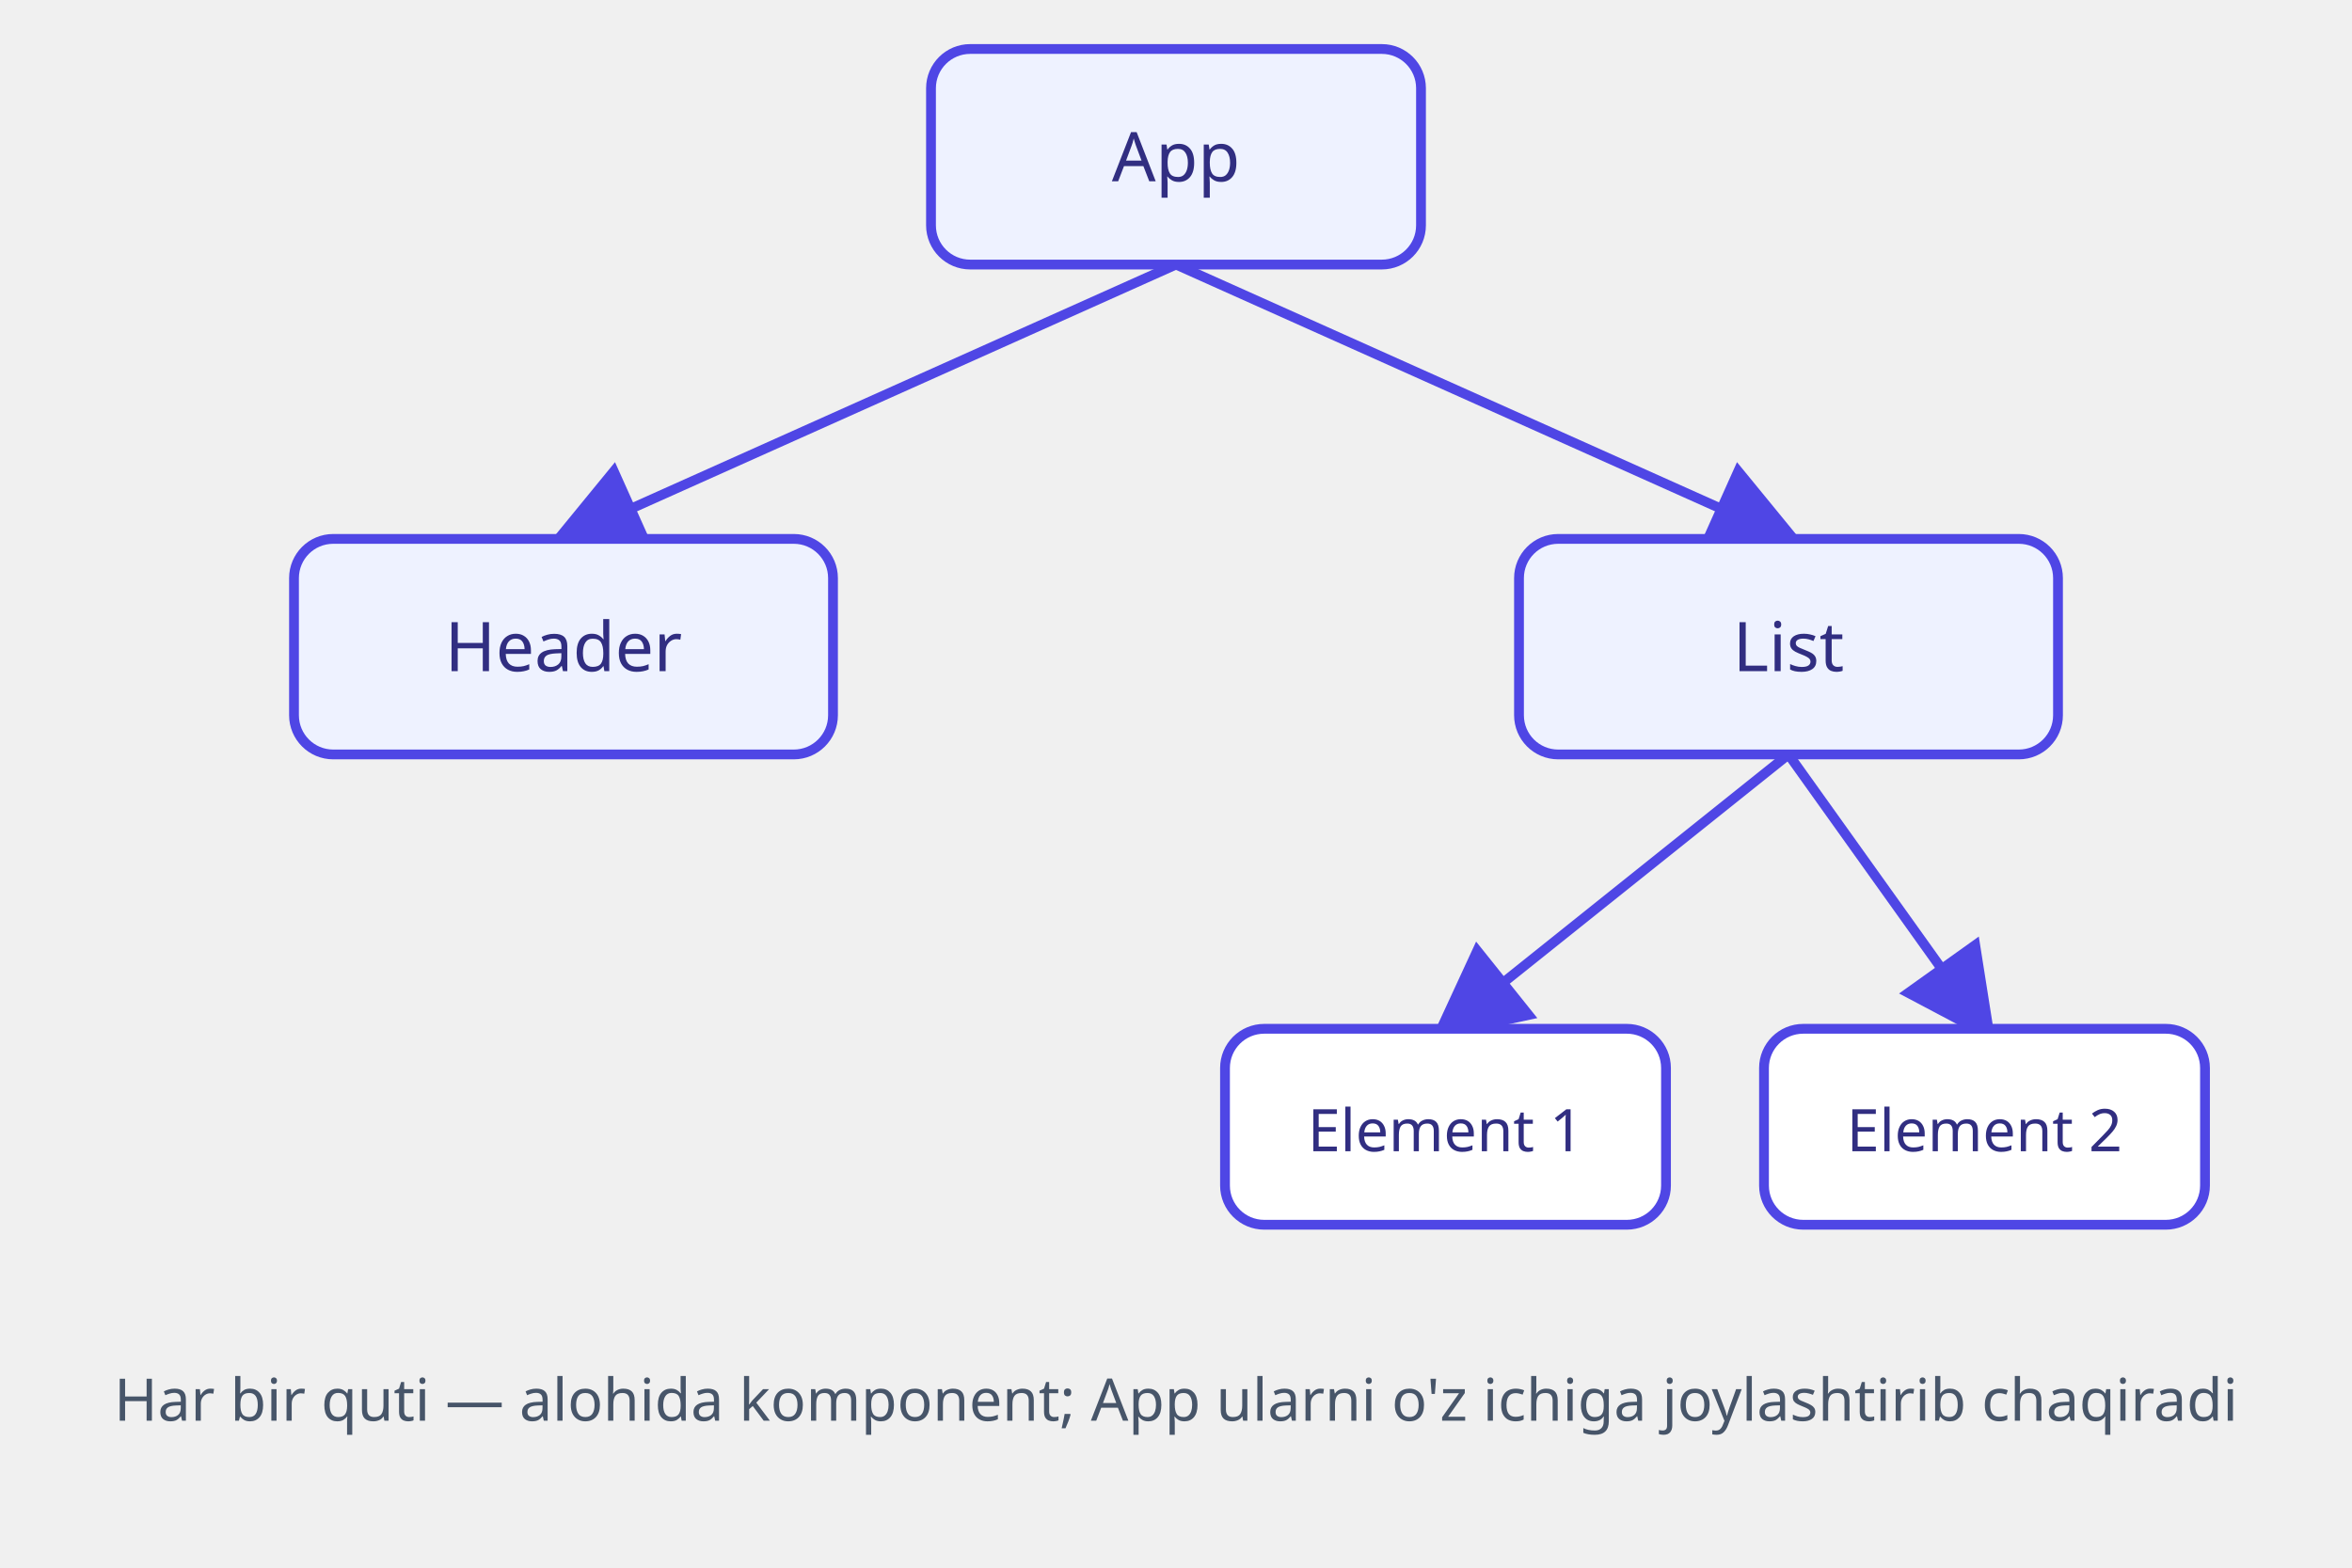
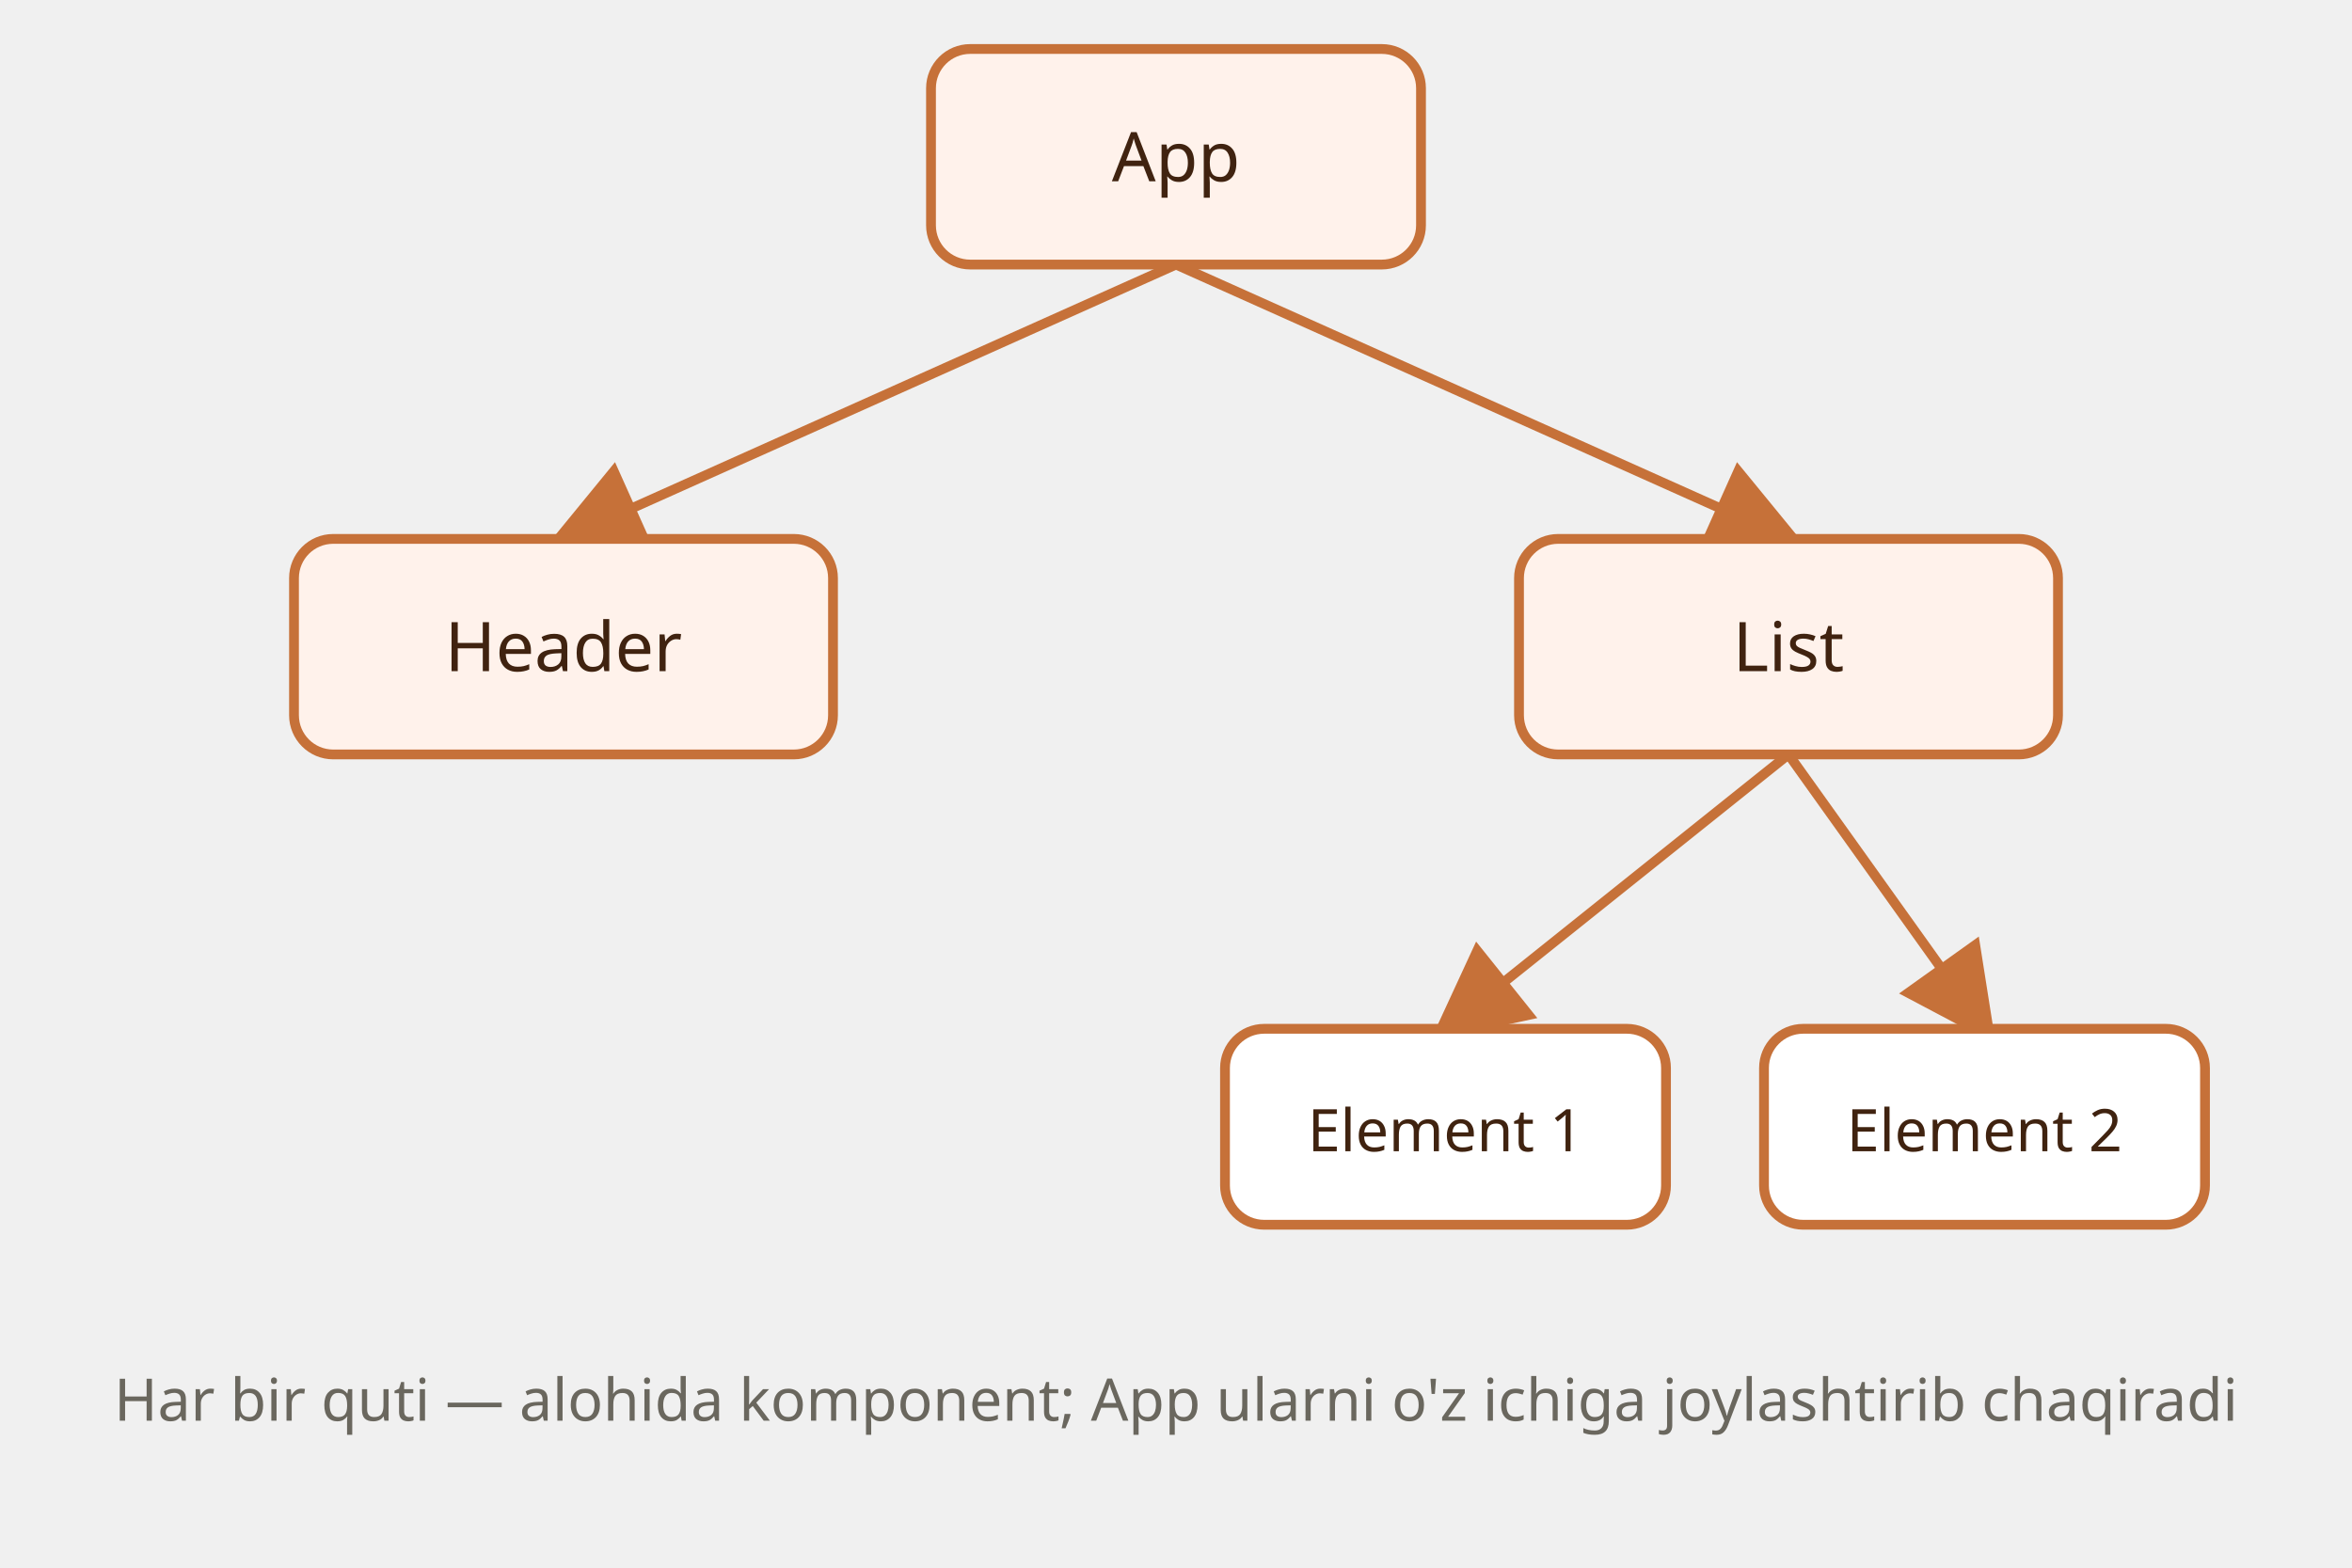
<svg xmlns="http://www.w3.org/2000/svg" viewBox="0 0 480 320" width="480" height="320" role="img" aria-labelledby="component-tree-title">
  <defs>
    <marker id="tree-arrow" markerWidth="10" markerHeight="10" refX="8" refY="5" orient="auto">
-       <path d="M0,0 L10,5 L0,10 Z" fill="#4f46e5" />
+       <path d="M0,0 L10,5 L0,10 Z" fill="#c67139" />
    </marker>
  </defs>
-   <line x1="240" y1="54" x2="115" y2="110" stroke="#4f46e5" stroke-width="2" marker-end="url(#tree-arrow)" />
-   <line x1="240" y1="54" x2="365" y2="110" stroke="#4f46e5" stroke-width="2" marker-end="url(#tree-arrow)" />
-   <line x1="365" y1="154" x2="295" y2="210" stroke="#4f46e5" stroke-width="2" marker-end="url(#tree-arrow)" />
-   <line x1="365" y1="154" x2="405" y2="210" stroke="#4f46e5" stroke-width="2" marker-end="url(#tree-arrow)" />
-   <rect x="190" y="10" width="100" height="44" rx="8" fill="#eef2ff" stroke="#4f46e5" stroke-width="2" />
-   <text x="240" y="37" text-anchor="middle" font-size="14" fill="#312e81" font-family="sans-serif">App</text>
-   <rect x="60" y="110" width="110" height="44" rx="8" fill="#eef2ff" stroke="#4f46e5" stroke-width="2" />
-   <text x="115" y="137" text-anchor="middle" font-size="14" fill="#312e81" font-family="sans-serif">Header</text>
-   <rect x="310" y="110" width="110" height="44" rx="8" fill="#eef2ff" stroke="#4f46e5" stroke-width="2" />
-   <text x="365" y="137" text-anchor="middle" font-size="14" fill="#312e81" font-family="sans-serif">List</text>
-   <rect x="250" y="210" width="90" height="40" rx="8" fill="#ffffff" stroke="#4f46e5" stroke-width="2" />
-   <text x="295" y="235" text-anchor="middle" font-size="12" fill="#312e81" font-family="sans-serif">Element 1</text>
-   <rect x="360" y="210" width="90" height="40" rx="8" fill="#ffffff" stroke="#4f46e5" stroke-width="2" />
-   <text x="405" y="235" text-anchor="middle" font-size="12" fill="#312e81" font-family="sans-serif">Element 2</text>
-   <text x="240" y="290" text-anchor="middle" font-size="12" fill="#475569" font-family="sans-serif">Har bir quti — alohida komponent; App ularni o'z ichiga joylashtirib chaqiradi</text>
+   <line x1="240" y1="54" x2="115" y2="110" stroke="#c67139" stroke-width="2" marker-end="url(#tree-arrow)" />
+   <line x1="240" y1="54" x2="365" y2="110" stroke="#c67139" stroke-width="2" marker-end="url(#tree-arrow)" />
+   <line x1="365" y1="154" x2="295" y2="210" stroke="#c67139" stroke-width="2" marker-end="url(#tree-arrow)" />
+   <line x1="365" y1="154" x2="405" y2="210" stroke="#c67139" stroke-width="2" marker-end="url(#tree-arrow)" />
+   <rect x="190" y="10" width="100" height="44" rx="8" fill="#fff2eb" stroke="#c67139" stroke-width="2" />
+   <text x="240" y="37" text-anchor="middle" font-size="14" fill="#402310" font-family="sans-serif">App</text>
+   <rect x="60" y="110" width="110" height="44" rx="8" fill="#fff2eb" stroke="#c67139" stroke-width="2" />
+   <text x="115" y="137" text-anchor="middle" font-size="14" fill="#402310" font-family="sans-serif">Header</text>
+   <rect x="310" y="110" width="110" height="44" rx="8" fill="#fff2eb" stroke="#c67139" stroke-width="2" />
+   <text x="365" y="137" text-anchor="middle" font-size="14" fill="#402310" font-family="sans-serif">List</text>
+   <rect x="250" y="210" width="90" height="40" rx="8" fill="#ffffff" stroke="#c67139" stroke-width="2" />
+   <text x="295" y="235" text-anchor="middle" font-size="12" fill="#402310" font-family="sans-serif">Element 1</text>
+   <rect x="360" y="210" width="90" height="40" rx="8" fill="#ffffff" stroke="#c67139" stroke-width="2" />
+   <text x="405" y="235" text-anchor="middle" font-size="12" fill="#402310" font-family="sans-serif">Element 2</text>
+   <text x="240" y="290" text-anchor="middle" font-size="12" fill="#6a675e" font-family="sans-serif">Har bir quti — alohida komponent; App ularni o'z ichiga joylashtirib chaqiradi</text>
</svg>
